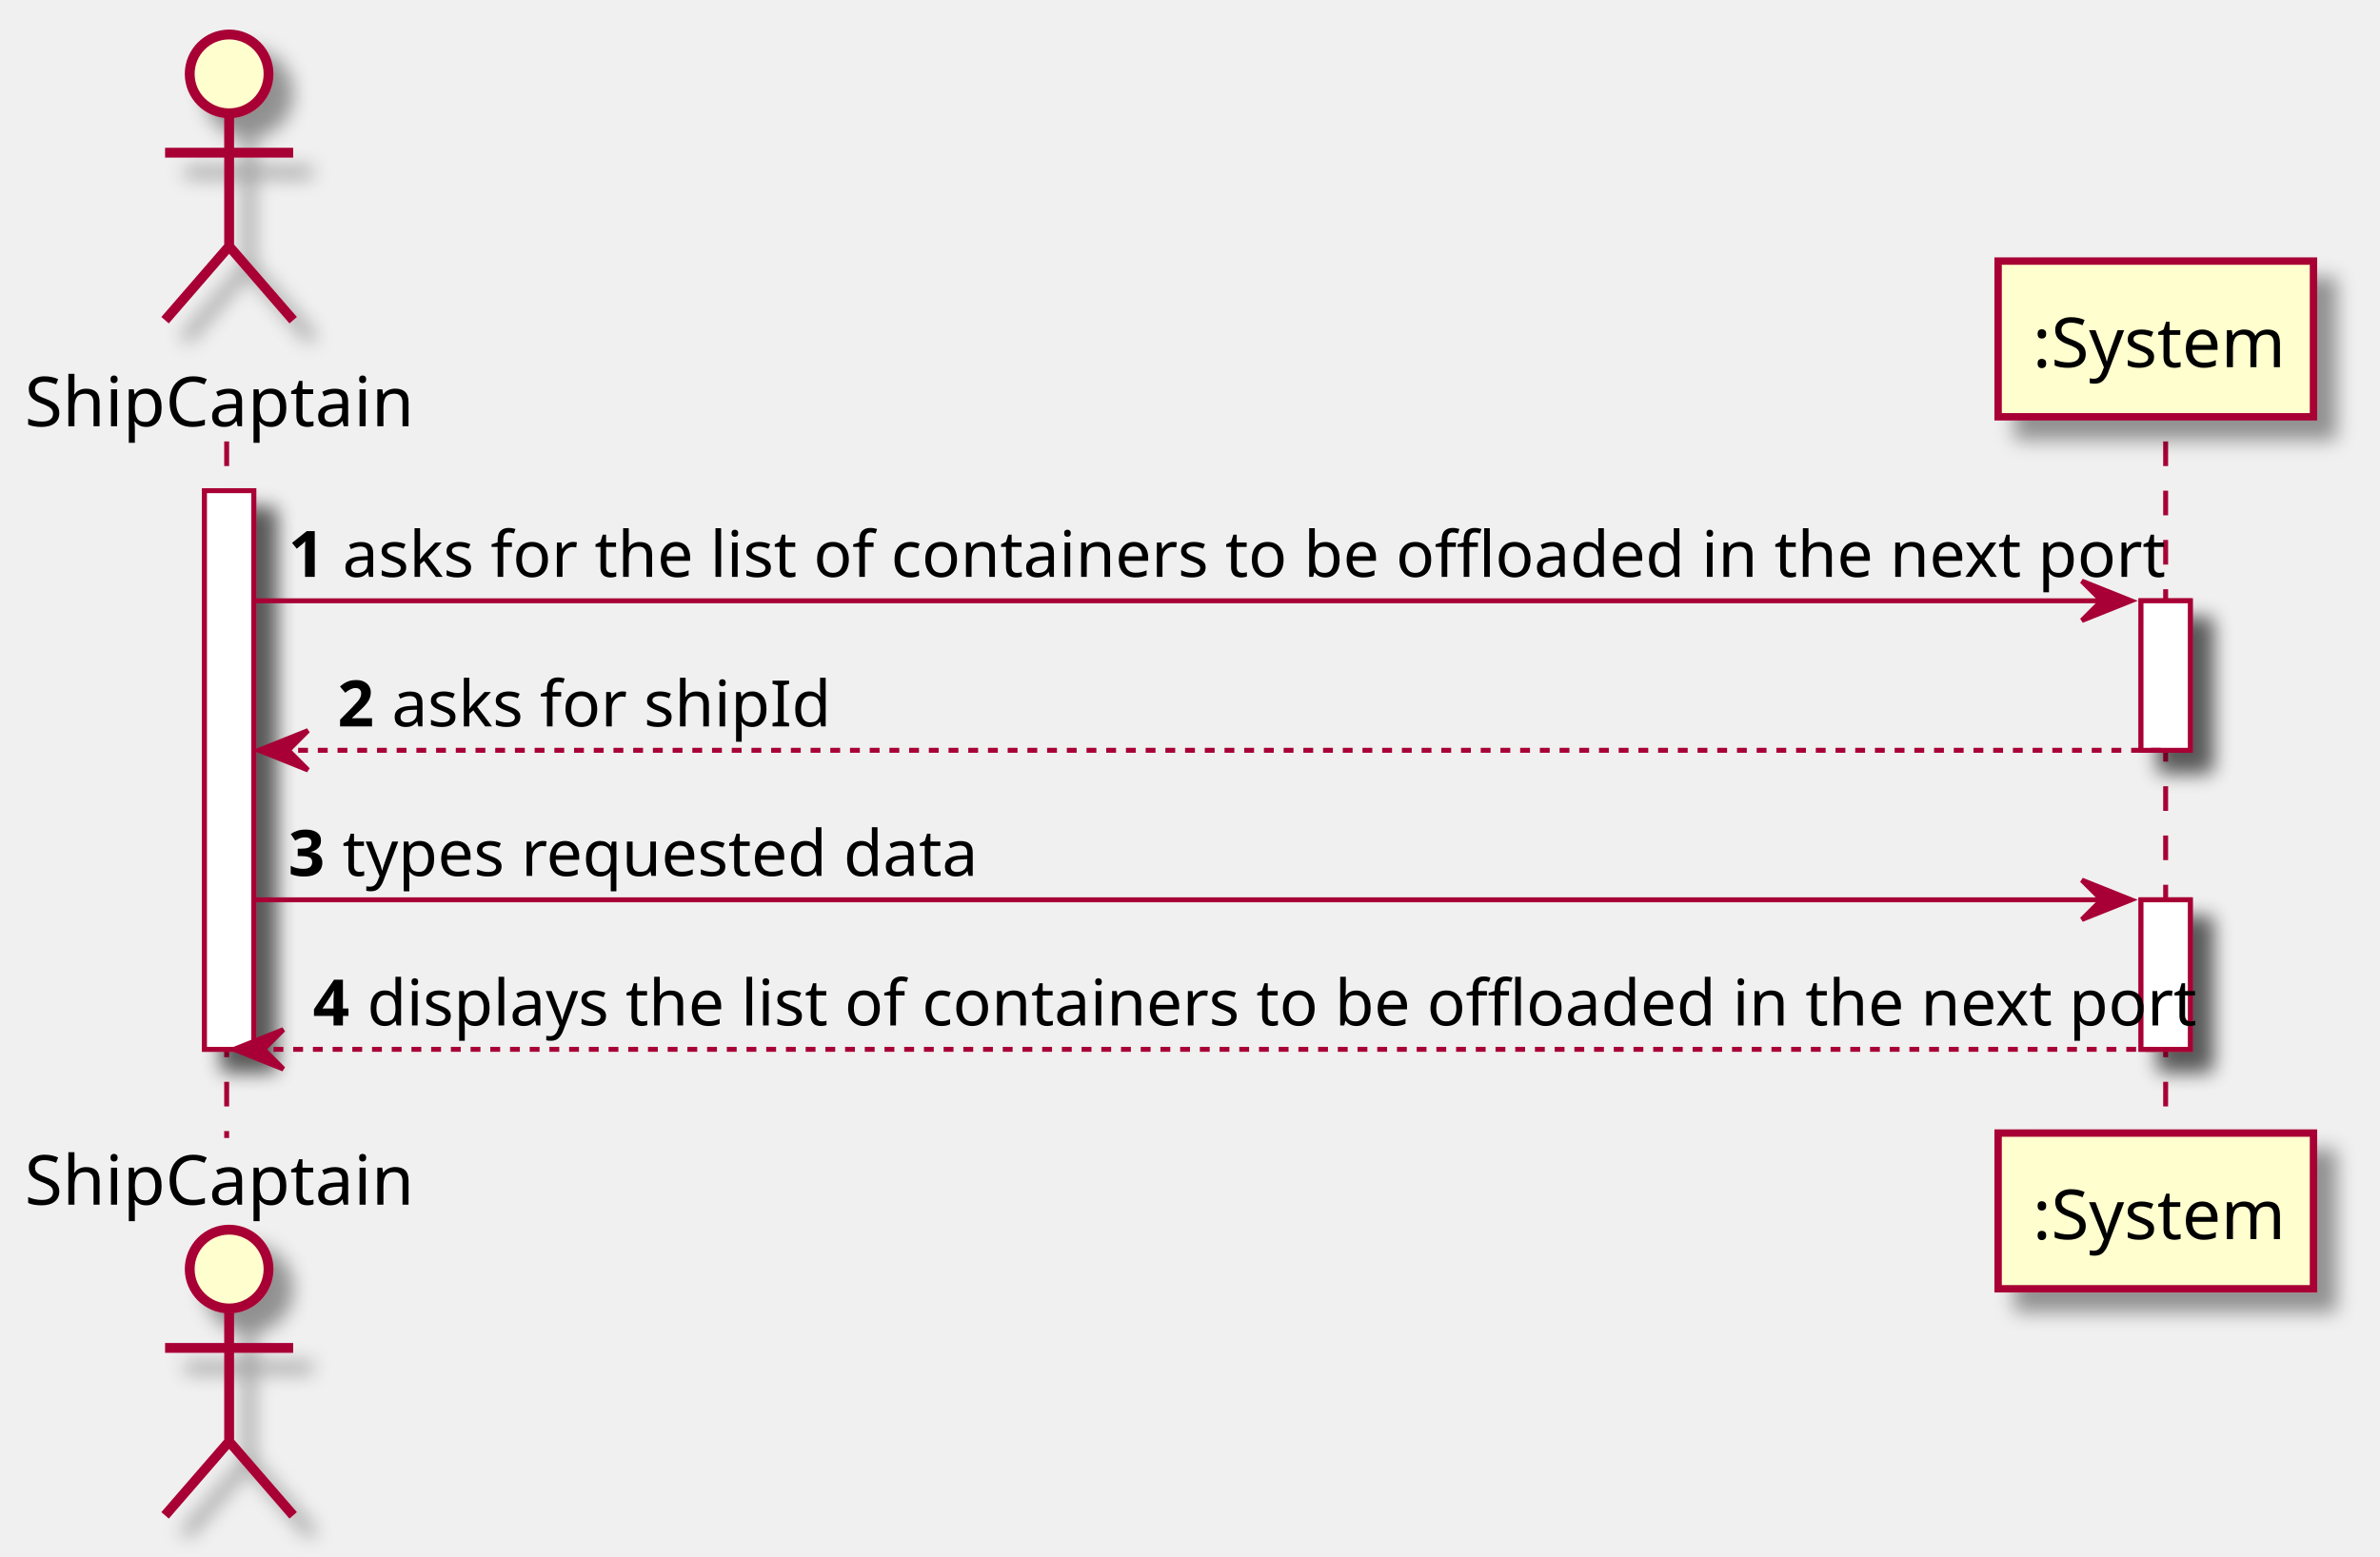
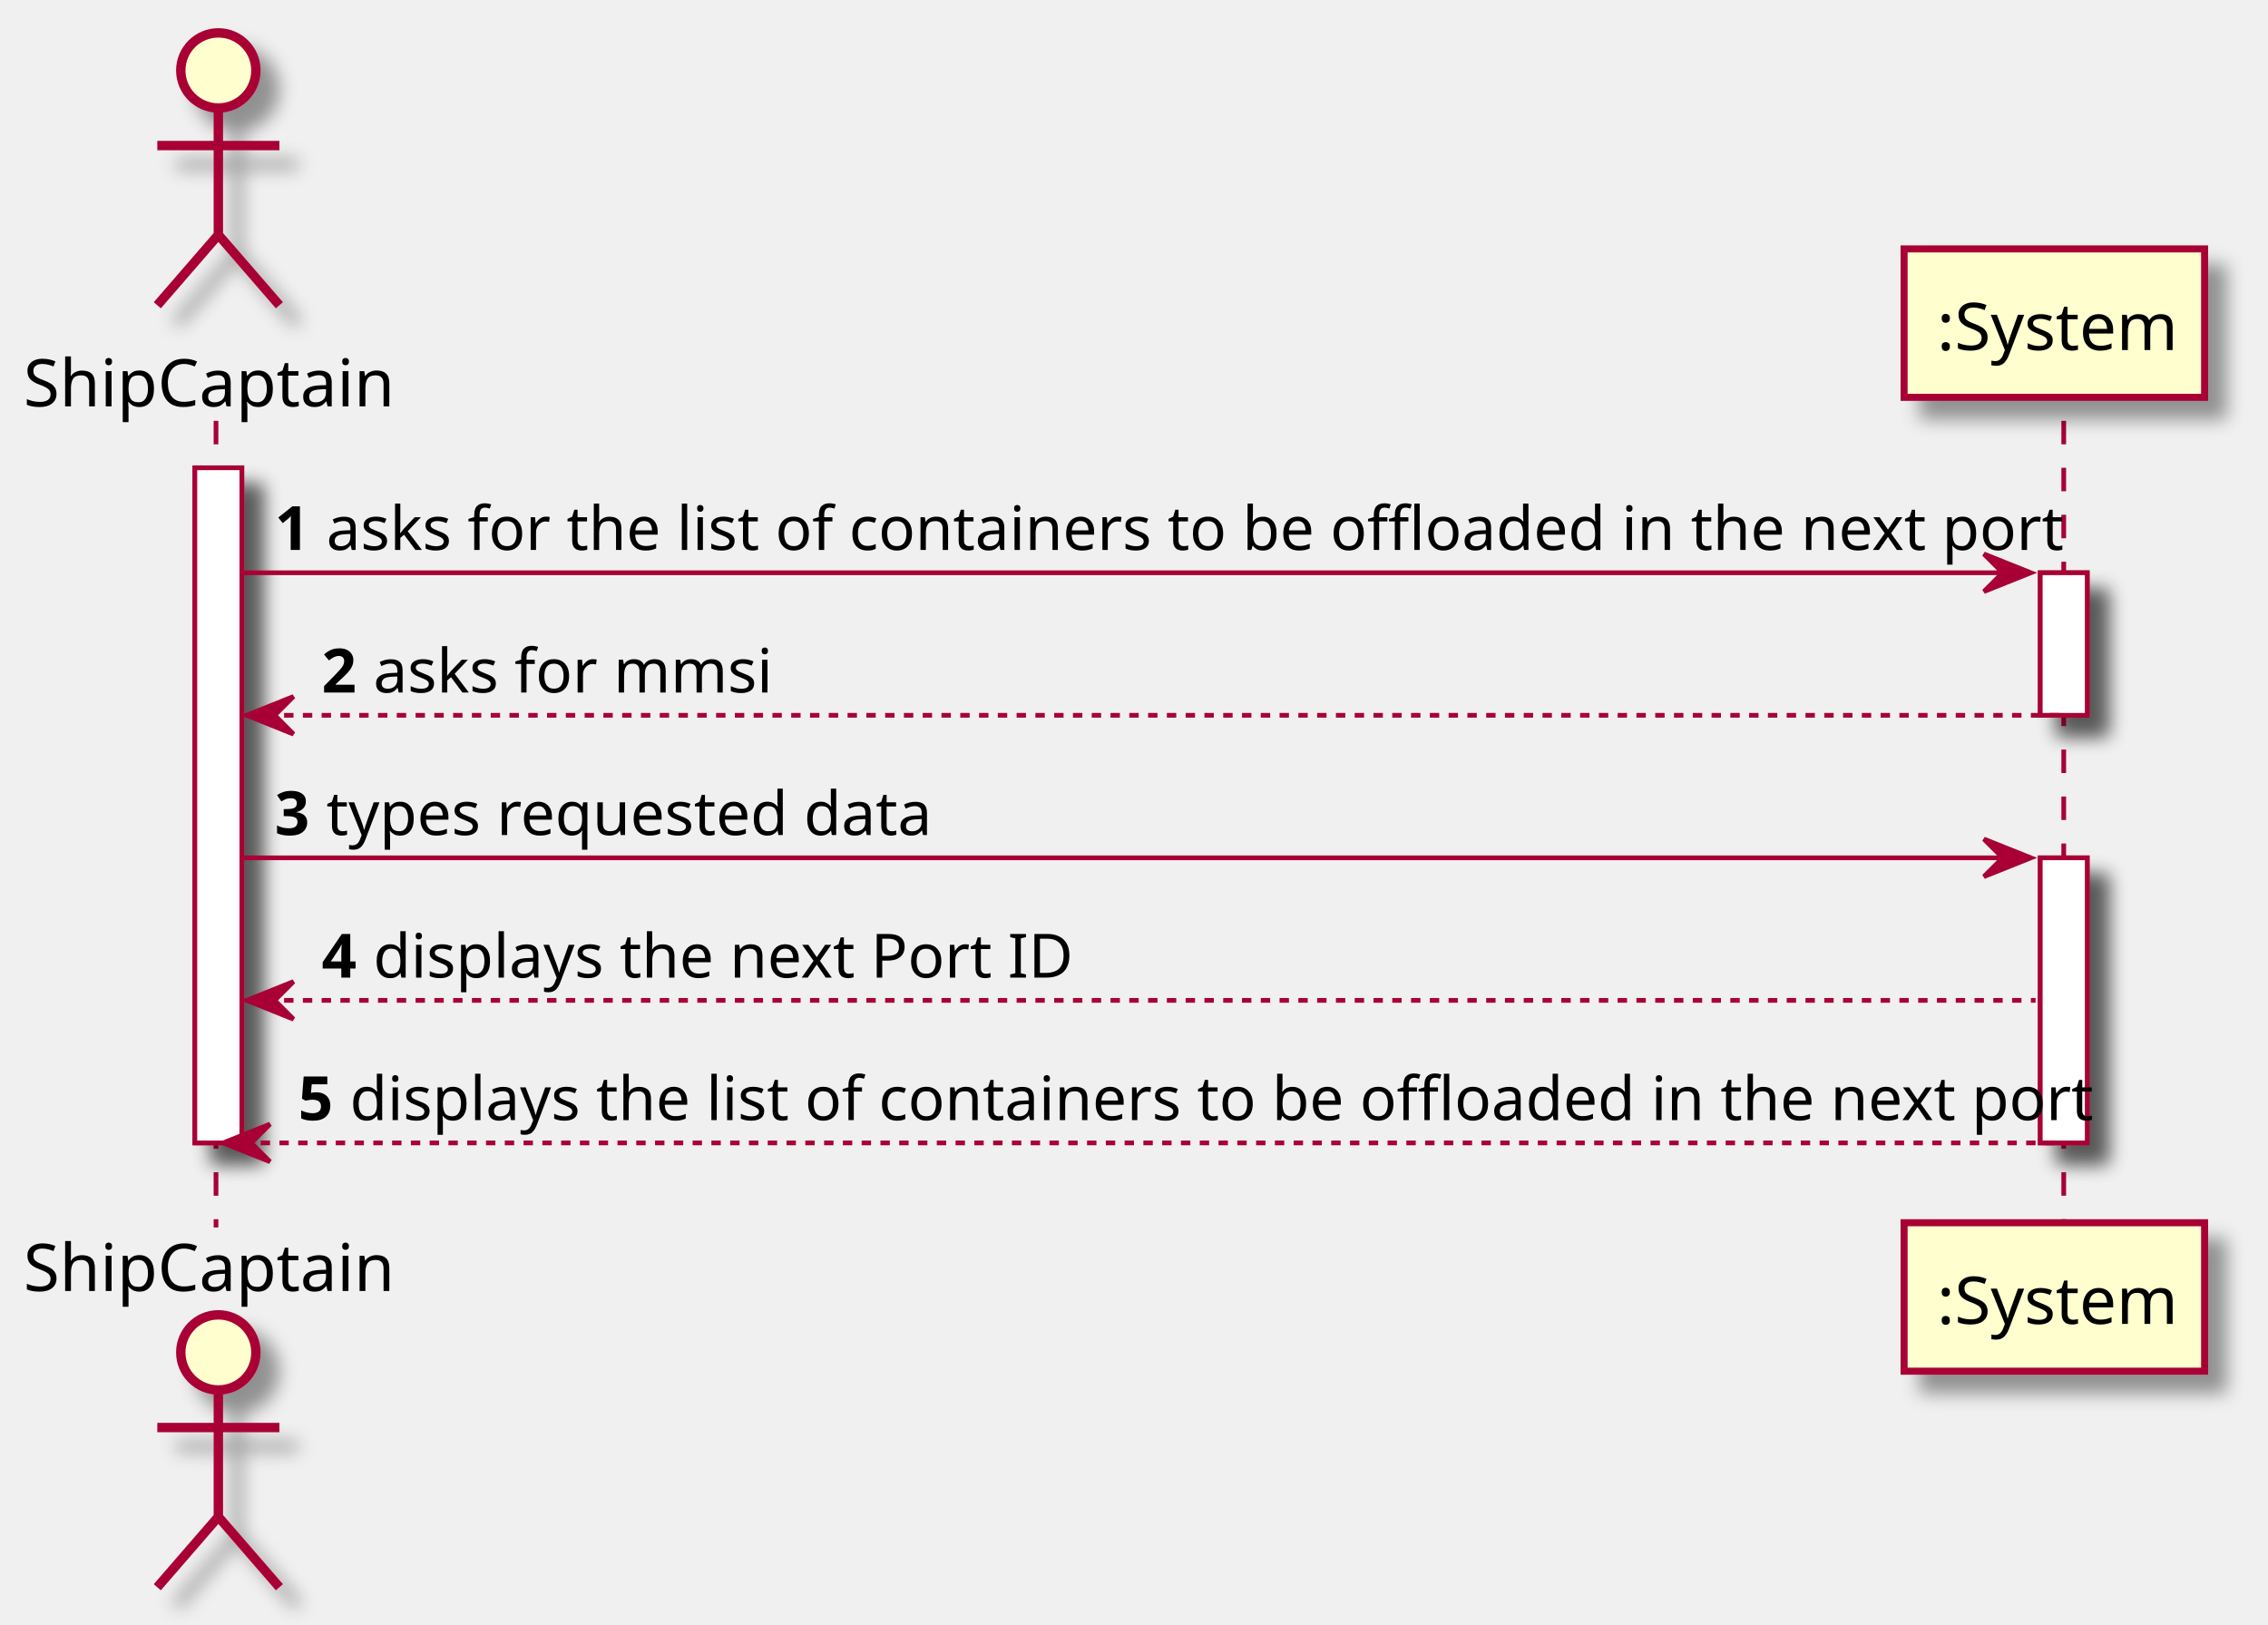
- <svg xmlns="http://www.w3.org/2000/svg" contentScriptType="application/ecmascript" contentStyleType="text/css" height="316px" preserveAspectRatio="none" style="width:483px;height:316px;background:#FFFFFF;" version="1.1" viewBox="0 0 483 316" width="483px" zoomAndPan="magnify">
+ <svg xmlns="http://www.w3.org/2000/svg" contentScriptType="application/ecmascript" contentStyleType="text/css" height="346px" preserveAspectRatio="none" style="width:483px;height:346px;background:#FFFFFF;" version="1.1" viewBox="0 0 483 346" width="483px" zoomAndPan="magnify">
  <defs>
-     <filter height="300%" id="fy9e3px18mavz" width="300%" x="-1" y="-1">
+     <filter height="300%" id="f13pyvd1x7dnfn" width="300%" x="-1" y="-1">
      <feGaussianBlur result="blurOut" stdDeviation="2.0" />
      <feColorMatrix in="blurOut" result="blurOut2" type="matrix" values="0 0 0 0 0 0 0 0 0 0 0 0 0 0 0 0 0 0 .4 0" />
      <feOffset dx="4.0" dy="4.0" in="blurOut2" result="blurOut3" />
      <feBlend in="SourceGraphic" in2="blurOut3" mode="normal" />
    </filter>
  </defs>
  <g>
-     <rect fill="#FFFFFF" filter="url(#fy9e3px18mavz)" height="113.406" style="stroke:#A80036;stroke-width:1.0;" width="10" x="41.5" y="99.609" />
-     <rect fill="#FFFFFF" filter="url(#fy9e3px18mavz)" height="30.352" style="stroke:#A80036;stroke-width:1.0;" width="10" x="434.5" y="121.961" />
-     <rect fill="#FFFFFF" filter="url(#fy9e3px18mavz)" height="30.352" style="stroke:#A80036;stroke-width:1.0;" width="10" x="434.5" y="182.664" />
-     <line style="stroke:#A80036;stroke-width:1.0;stroke-dasharray:5.0,5.0;" x1="46" x2="46" y1="89.609" y2="231.016" />
-     <line style="stroke:#A80036;stroke-width:1.0;stroke-dasharray:5.0,5.0;" x1="439.5" x2="439.5" y1="89.609" y2="231.016" />
+     <rect fill="#FFFFFF" filter="url(#f13pyvd1x7dnfn)" height="143.758" style="stroke:#A80036;stroke-width:1.0;" width="10" x="41.5" y="99.609" />
+     <rect fill="#FFFFFF" filter="url(#f13pyvd1x7dnfn)" height="30.352" style="stroke:#A80036;stroke-width:1.0;" width="10" x="434.5" y="121.961" />
+     <rect fill="#FFFFFF" filter="url(#f13pyvd1x7dnfn)" height="60.703" style="stroke:#A80036;stroke-width:1.0;" width="10" x="434.5" y="182.664" />
+     <line style="stroke:#A80036;stroke-width:1.0;stroke-dasharray:5.0,5.0;" x1="46" x2="46" y1="89.609" y2="261.367" />
+     <line style="stroke:#A80036;stroke-width:1.0;stroke-dasharray:5.0,5.0;" x1="439.5" x2="439.5" y1="89.609" y2="261.367" />
    <text fill="#000000" font-family="sans-serif" font-size="14" lengthAdjust="spacing" textLength="77" x="5" y="86.533">ShipCaptain</text>
-     <ellipse cx="46.5" cy="15" fill="#FEFECE" filter="url(#fy9e3px18mavz)" rx="8" ry="8" style="stroke:#A80036;stroke-width:2.0;" />
-     <path d="M46.5,23 L46.5,50 M33.5,31 L59.5,31 M46.5,50 L33.5,65 M46.5,50 L59.5,65 " fill="none" filter="url(#fy9e3px18mavz)" style="stroke:#A80036;stroke-width:2.0;" />
-     <text fill="#000000" font-family="sans-serif" font-size="14" lengthAdjust="spacing" textLength="77" x="5" y="244.549">ShipCaptain</text>
-     <ellipse cx="46.5" cy="257.625" fill="#FEFECE" filter="url(#fy9e3px18mavz)" rx="8" ry="8" style="stroke:#A80036;stroke-width:2.0;" />
-     <path d="M46.5,265.625 L46.5,292.625 M33.5,273.625 L59.5,273.625 M46.5,292.625 L33.5,307.625 M46.5,292.625 L59.5,307.625 " fill="none" filter="url(#fy9e3px18mavz)" style="stroke:#A80036;stroke-width:2.0;" />
-     <rect fill="#FEFECE" filter="url(#fy9e3px18mavz)" height="31.609" style="stroke:#A80036;stroke-width:1.5;" width="64" x="405.5" y="53" />
+     <ellipse cx="46.5" cy="15" fill="#FEFECE" filter="url(#f13pyvd1x7dnfn)" rx="8" ry="8" style="stroke:#A80036;stroke-width:2.0;" />
+     <path d="M46.5,23 L46.5,50 M33.5,31 L59.5,31 M46.5,50 L33.5,65 M46.5,50 L59.5,65 " fill="none" filter="url(#f13pyvd1x7dnfn)" style="stroke:#A80036;stroke-width:2.0;" />
+     <text fill="#000000" font-family="sans-serif" font-size="14" lengthAdjust="spacing" textLength="77" x="5" y="274.9">ShipCaptain</text>
+     <ellipse cx="46.5" cy="287.977" fill="#FEFECE" filter="url(#f13pyvd1x7dnfn)" rx="8" ry="8" style="stroke:#A80036;stroke-width:2.0;" />
+     <path d="M46.5,295.977 L46.5,322.977 M33.5,303.977 L59.5,303.977 M46.5,322.977 L33.5,337.977 M46.5,322.977 L59.5,337.977 " fill="none" filter="url(#f13pyvd1x7dnfn)" style="stroke:#A80036;stroke-width:2.0;" />
+     <rect fill="#FEFECE" filter="url(#f13pyvd1x7dnfn)" height="31.609" style="stroke:#A80036;stroke-width:1.5;" width="64" x="405.5" y="53" />
    <text fill="#000000" font-family="sans-serif" font-size="14" lengthAdjust="spacing" textLength="50" x="412.5" y="74.533">:System</text>
-     <rect fill="#FEFECE" filter="url(#fy9e3px18mavz)" height="31.609" style="stroke:#A80036;stroke-width:1.5;" width="64" x="405.5" y="230.016" />
-     <text fill="#000000" font-family="sans-serif" font-size="14" lengthAdjust="spacing" textLength="50" x="412.5" y="251.549">:System</text>
-     <rect fill="#FFFFFF" filter="url(#fy9e3px18mavz)" height="113.406" style="stroke:#A80036;stroke-width:1.0;" width="10" x="41.5" y="99.609" />
-     <rect fill="#FFFFFF" filter="url(#fy9e3px18mavz)" height="30.352" style="stroke:#A80036;stroke-width:1.0;" width="10" x="434.5" y="121.961" />
-     <rect fill="#FFFFFF" filter="url(#fy9e3px18mavz)" height="30.352" style="stroke:#A80036;stroke-width:1.0;" width="10" x="434.5" y="182.664" />
+     <rect fill="#FEFECE" filter="url(#f13pyvd1x7dnfn)" height="31.609" style="stroke:#A80036;stroke-width:1.5;" width="64" x="405.5" y="260.367" />
+     <text fill="#000000" font-family="sans-serif" font-size="14" lengthAdjust="spacing" textLength="50" x="412.5" y="281.9">:System</text>
+     <rect fill="#FFFFFF" filter="url(#f13pyvd1x7dnfn)" height="143.758" style="stroke:#A80036;stroke-width:1.0;" width="10" x="41.5" y="99.609" />
+     <rect fill="#FFFFFF" filter="url(#f13pyvd1x7dnfn)" height="30.352" style="stroke:#A80036;stroke-width:1.0;" width="10" x="434.5" y="121.961" />
+     <rect fill="#FFFFFF" filter="url(#f13pyvd1x7dnfn)" height="60.703" style="stroke:#A80036;stroke-width:1.0;" width="10" x="434.5" y="182.664" />
    <polygon fill="#A80036" points="422.5,117.961,432.5,121.961,422.5,125.961,426.5,121.961" style="stroke:#A80036;stroke-width:1.0;" />
    <line style="stroke:#A80036;stroke-width:1.0;" x1="51.5" x2="428.5" y1="121.961" y2="121.961" />
    <text fill="#000000" font-family="sans-serif" font-size="13" font-weight="bold" lengthAdjust="spacing" textLength="7" x="58.5" y="117.105">1</text>
    <text fill="#000000" font-family="sans-serif" font-size="13" lengthAdjust="spacing" textLength="346" x="69.5" y="117.105">asks for the list of containers to be offloaded in the next port</text>
    <polygon fill="#A80036" points="62.5,148.312,52.5,152.312,62.5,156.312,58.5,152.312" style="stroke:#A80036;stroke-width:1.0;" />
    <line style="stroke:#A80036;stroke-width:1.0;stroke-dasharray:2.0,2.0;" x1="56.5" x2="438.5" y1="152.312" y2="152.312" />
    <text fill="#000000" font-family="sans-serif" font-size="13" font-weight="bold" lengthAdjust="spacing" textLength="7" x="68.5" y="147.456">2</text>
-     <text fill="#000000" font-family="sans-serif" font-size="13" lengthAdjust="spacing" textLength="84" x="79.5" y="147.456">asks for shipId</text>
+     <text fill="#000000" font-family="sans-serif" font-size="13" lengthAdjust="spacing" textLength="82" x="79.5" y="147.456">asks for mmsi</text>
    <polygon fill="#A80036" points="422.5,178.664,432.5,182.664,422.5,186.664,426.5,182.664" style="stroke:#A80036;stroke-width:1.0;" />
    <line style="stroke:#A80036;stroke-width:1.0;" x1="51.5" x2="428.5" y1="182.664" y2="182.664" />
    <text fill="#000000" font-family="sans-serif" font-size="13" font-weight="bold" lengthAdjust="spacing" textLength="7" x="58.5" y="177.808">3</text>
    <text fill="#000000" font-family="sans-serif" font-size="13" lengthAdjust="spacing" textLength="122" x="69.5" y="177.808">types requested data</text>
-     <polygon fill="#A80036" points="57.5,209.016,47.5,213.016,57.5,217.016,53.5,213.016" style="stroke:#A80036;stroke-width:1.0;" />
-     <line style="stroke:#A80036;stroke-width:1.0;stroke-dasharray:2.0,2.0;" x1="51.5" x2="438.5" y1="213.016" y2="213.016" />
-     <text fill="#000000" font-family="sans-serif" font-size="13" font-weight="bold" lengthAdjust="spacing" textLength="7" x="63.5" y="208.159">4</text>
-     <text fill="#000000" font-family="sans-serif" font-size="13" lengthAdjust="spacing" textLength="348" x="74.5" y="208.159">displays the list of containers to be offloaded in the next port</text>
+     <polygon fill="#A80036" points="62.5,209.016,52.5,213.016,62.5,217.016,58.5,213.016" style="stroke:#A80036;stroke-width:1.0;" />
+     <line style="stroke:#A80036;stroke-width:1.0;stroke-dasharray:2.0,2.0;" x1="56.5" x2="433.5" y1="213.016" y2="213.016" />
+     <text fill="#000000" font-family="sans-serif" font-size="13" font-weight="bold" lengthAdjust="spacing" textLength="7" x="68.5" y="208.159">4</text>
+     <text fill="#000000" font-family="sans-serif" font-size="13" lengthAdjust="spacing" textLength="143" x="79.5" y="208.159">displays the next Port ID</text>
+     <polygon fill="#A80036" points="57.5,239.367,47.5,243.367,57.5,247.367,53.5,243.367" style="stroke:#A80036;stroke-width:1.0;" />
+     <line style="stroke:#A80036;stroke-width:1.0;stroke-dasharray:2.0,2.0;" x1="51.5" x2="438.5" y1="243.367" y2="243.367" />
+     <text fill="#000000" font-family="sans-serif" font-size="13" font-weight="bold" lengthAdjust="spacing" textLength="7" x="63.5" y="238.511">5</text>
+     <text fill="#000000" font-family="sans-serif" font-size="13" lengthAdjust="spacing" textLength="348" x="74.5" y="238.511">displays the list of containers to be offloaded in the next port</text>
  </g>
</svg>
